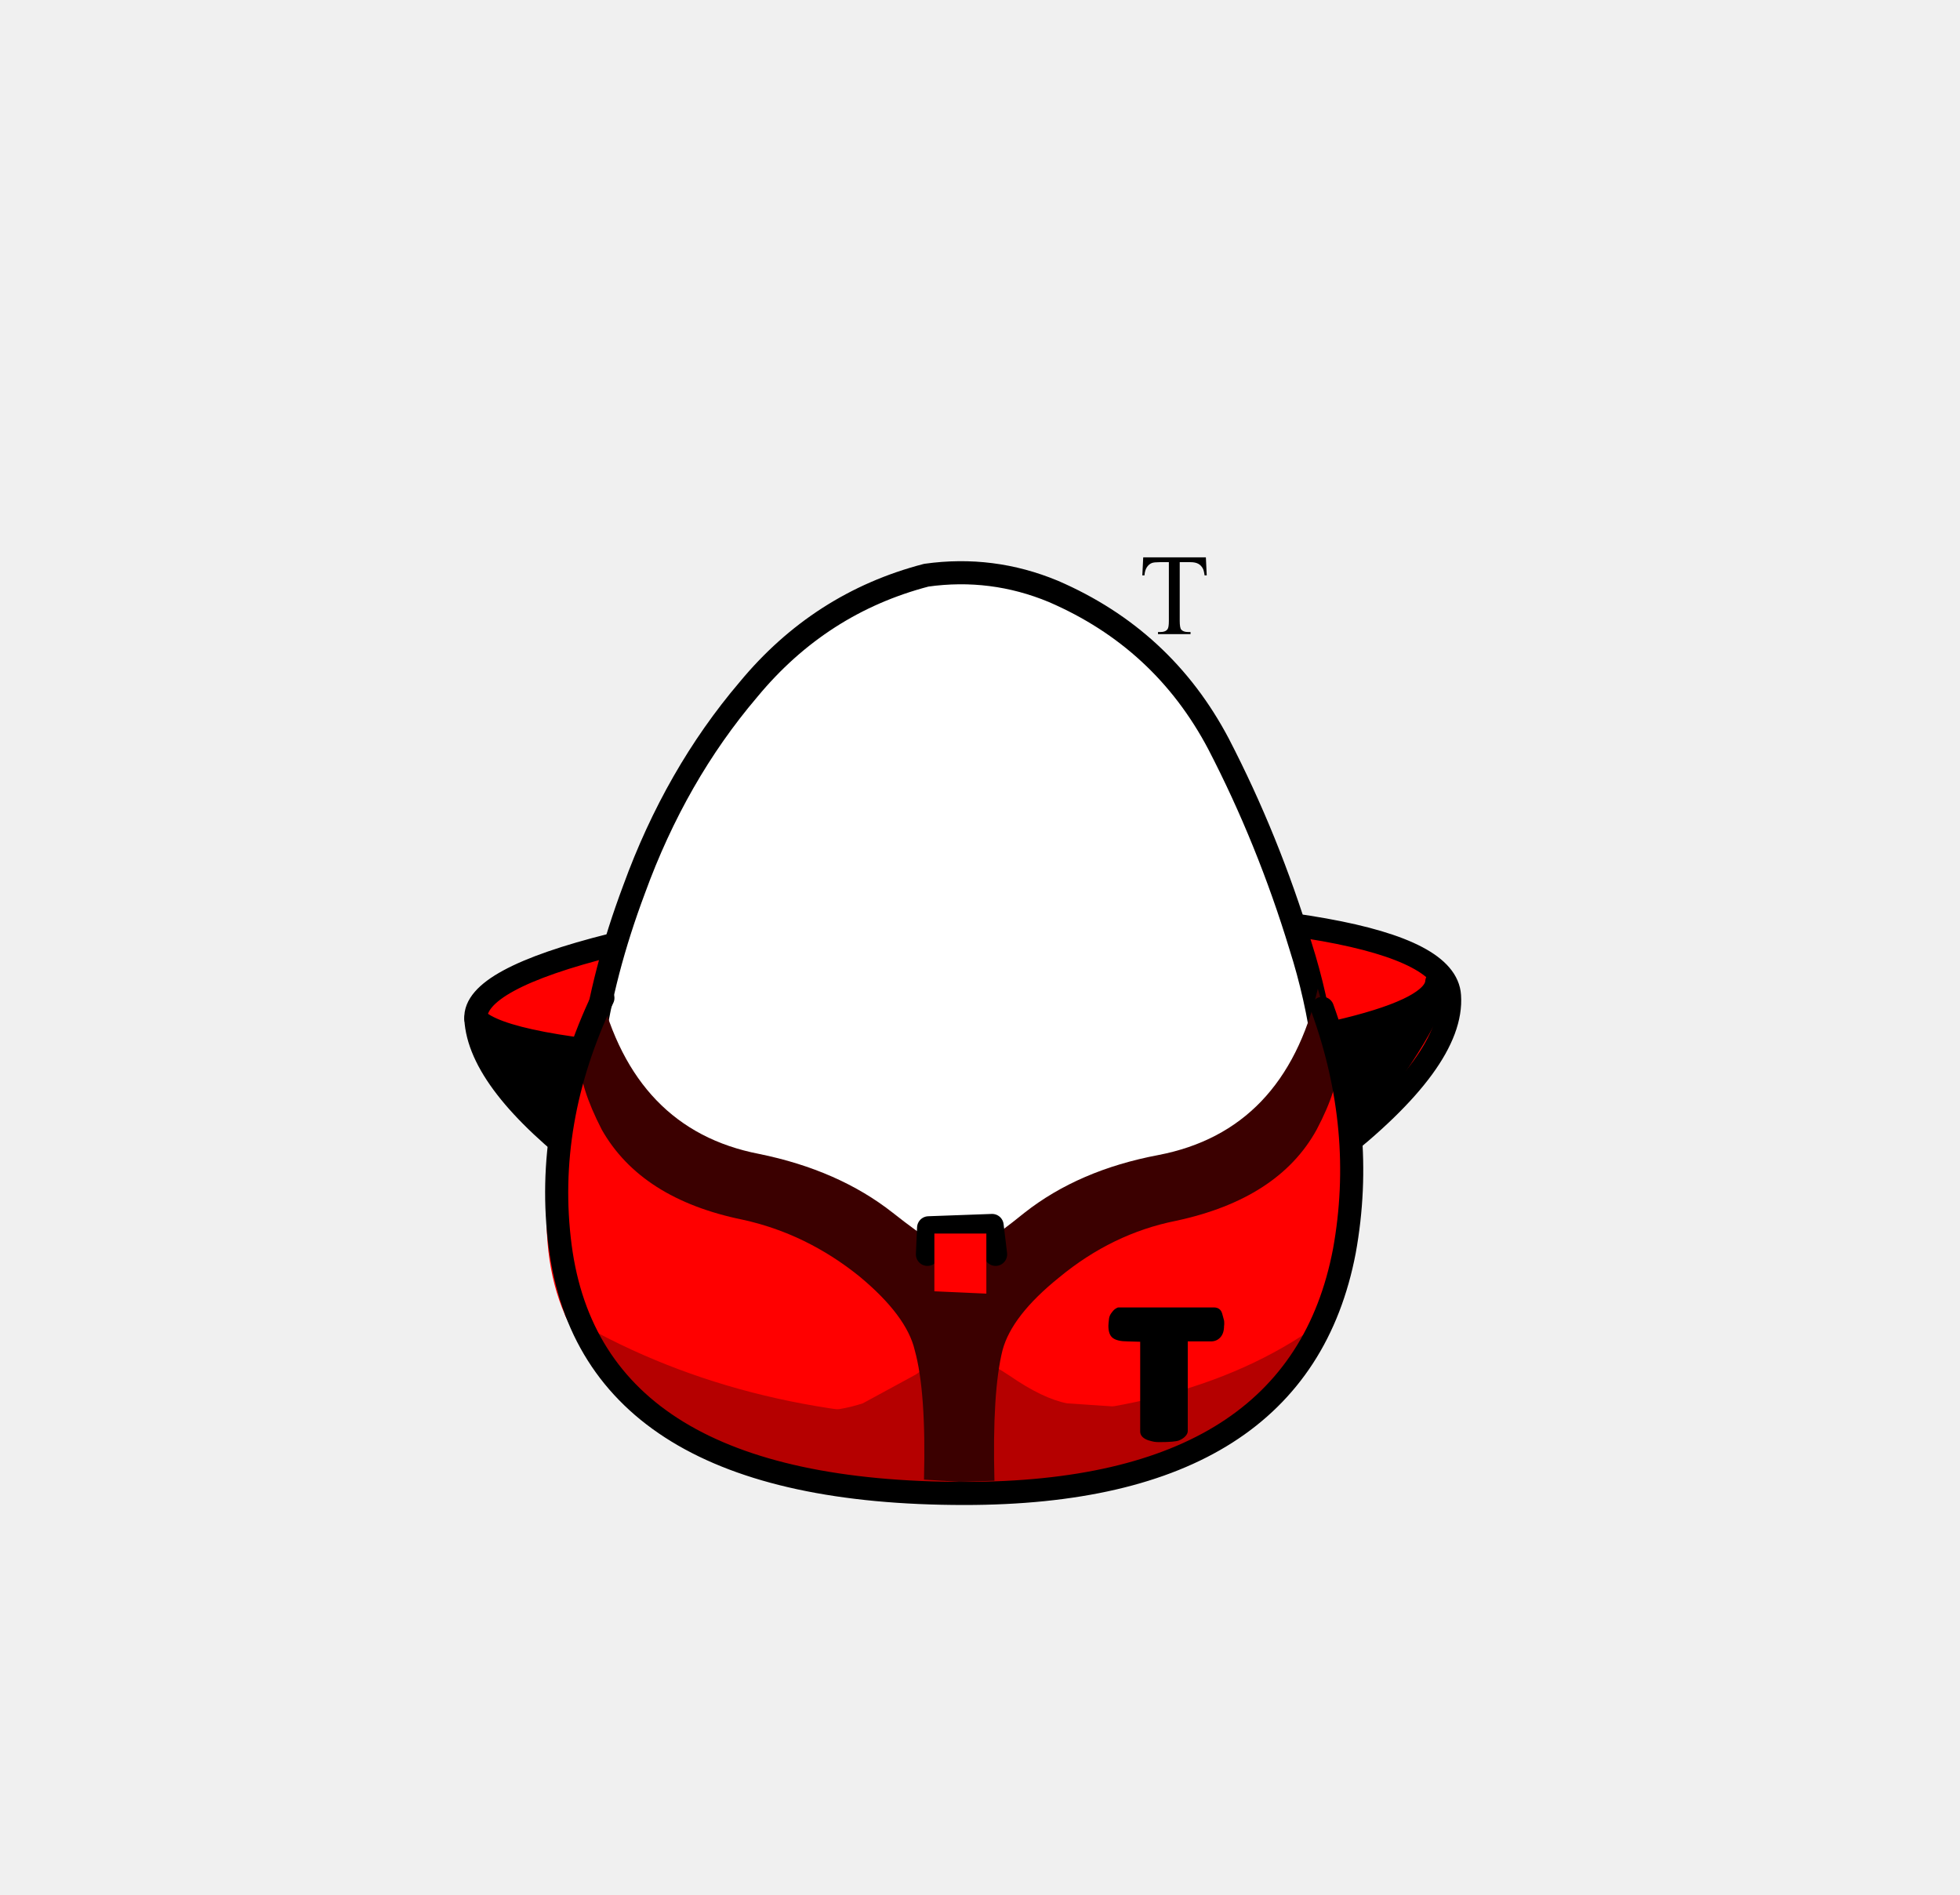
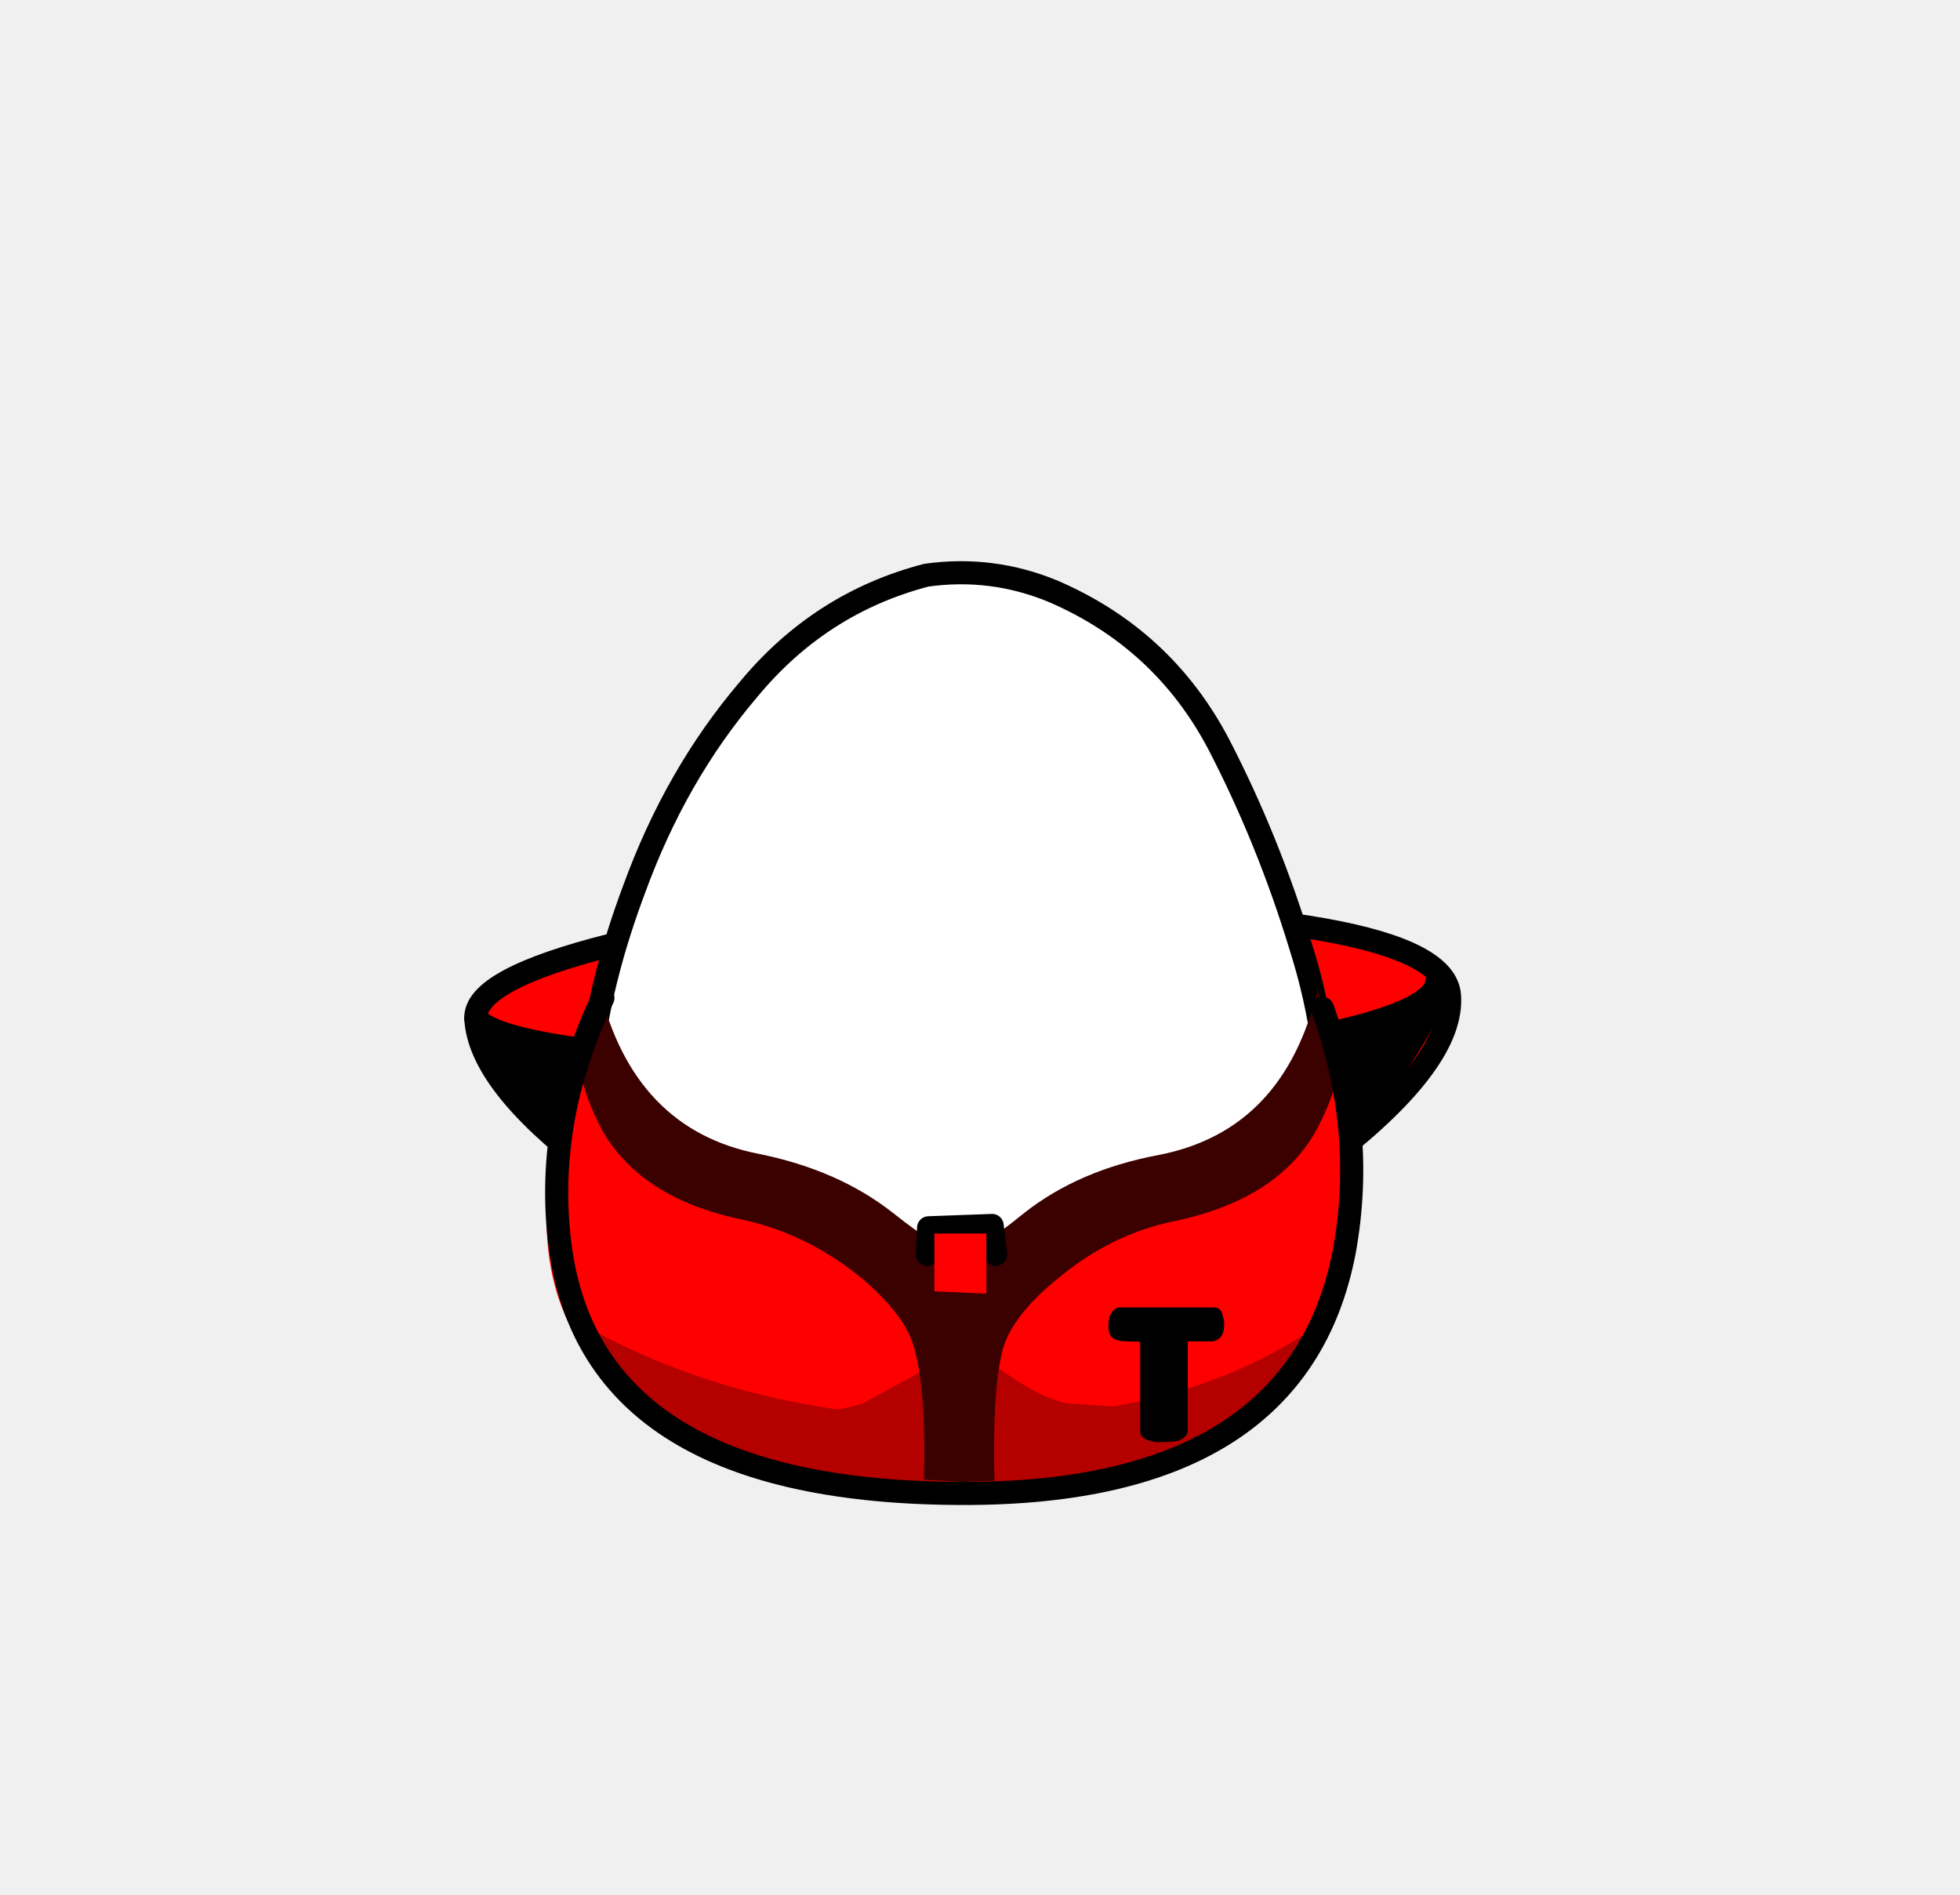
- <svg xmlns="http://www.w3.org/2000/svg" xmlns:xlink="http://www.w3.org/1999/xlink" height="82" width="84.85">
-   <g transform="translate(37.4 42.25)">
-     <use height="15.95" transform="translate(-16.8 -2.95)" width="42.15" xlink:href="#a" />
-     <use height="11.2" transform="translate(-16.3 .25)" width="41.5" xlink:href="#b" />
-     <use height="16.95" transform="translate(-17.3 -3.45)" width="43.15" xlink:href="#c" />
-     <use height="4.9" transform="translate(-17.3 -.25)" width="42.6" xlink:href="#d" />
-     <use height="38" transform="translate(-11.95 -17.45)" width="32.05" xlink:href="#e" />
-     <use height="21.6" transform="translate(-12.25 -17.95)" width="32.65" xlink:href="#f" />
-     <use height="21.85" transform="translate(-13.75 .55)" width="34.75" xlink:href="#g" />
-     <use height="7.75" transform="translate(-12.95 14.65)" width="32.95" xlink:href="#h" />
-     <use height="21.35" transform="translate(-12.3 .55)" width="32.85" xlink:href="#i" />
-     <use height="22.45" transform="translate(-13.8 .45)" width="35.4" xlink:href="#j" />
-     <use height="41.8" transform="translate(10.3 -20.6)" width="11" xlink:href="#k" />
-     <use height="2.25" transform="translate(2.25 10.3)" width="3.95" xlink:href="#l" />
-     <use height="2.6" transform="translate(3.05 11.15)" width="2.25" xlink:href="#m" />
+ <svg xmlns="http://www.w3.org/2000/svg" xmlns:xlink="http://www.w3.org/1999/xlink" height="82" width="84.85" version="1.1" id="svg13735">
+   <g transform="translate(37.4 42.25)" id="g13690">
+     <use height="15.95" transform="translate(-16.8 -2.95)" width="42.15" xlink:href="#a" id="use13664" />
+     <use height="11.2" transform="translate(-16.3 .25)" width="41.5" xlink:href="#b" id="use13666" />
+     <use height="16.95" transform="translate(-17.3 -3.45)" width="43.15" xlink:href="#c" id="use13668" />
+     <use height="4.9" transform="translate(-17.3 -.25)" width="42.6" xlink:href="#d" id="use13670" />
+     <use height="38" transform="translate(-11.95 -17.45)" width="32.05" xlink:href="#e" id="use13672" />
+     <use height="21.6" transform="translate(-12.25 -17.95)" width="32.65" xlink:href="#f" id="use13674" />
+     <use height="21.85" transform="translate(-13.75 .55)" width="34.75" xlink:href="#g" id="use13676" />
+     <use height="7.75" transform="translate(-12.95 14.65)" width="32.95" xlink:href="#h" id="use13678" />
+     <use height="21.35" transform="translate(-12.3 .55)" width="32.85" xlink:href="#i" id="use13680" />
+     <use height="22.45" transform="translate(-13.8 .45)" width="35.4" xlink:href="#j" id="use13682" />
+     <use height="41.8" transform="translate(10.3 -20.6)" width="11" xlink:href="#k" id="use13684" />
+     <use height="2.25" transform="translate(2.25 10.3)" width="3.95" xlink:href="#l" id="use13686" />
+     <use height="2.6" transform="translate(3.05 11.15)" width="2.25" xlink:href="#m" id="use13688" />
  </g>
-   <defs>
+   <defs id="defs13733">
    <use height="15.95" width="42.15" xlink:href="#n" id="a" />
    <use height="11.2" width="41.5" xlink:href="#o" id="b" />
    <use height="16.95" width="43.15" xlink:href="#p" id="c" />
    <use height="4.9" width="42.6" xlink:href="#q" id="d" />
    <use height="38" width="32.05" xlink:href="#r" id="e" />
    <use height="21.6" width="32.65" xlink:href="#s" id="f" />
    <use height="21.85" width="34.75" xlink:href="#t" id="g" />
    <use height="7.75" width="32.95" xlink:href="#u" id="h" />
    <use height="21.35" width="32.85" xlink:href="#v" id="i" />
    <use height="22.45" width="35.4" xlink:href="#w" id="j" />
    <use height="6.3" transform="translate(.3 5.8) scale(.0049)" width="6.1" xlink:href="#x" id="B" />
    <use height="9.65" transform="translate(.4 8.55) scale(.0078)" width="11" xlink:href="#y" id="C" />
    <use height="2.25" width="3.95" xlink:href="#z" id="l" />
    <use height="2.6" width="2.25" xlink:href="#A" id="m" />
    <path d="M20.95 0q20.95 0 21.2 3.8.2 2.8-5.05 6.9-6.65 5.25-16.25 5.25-9.55 0-15.9-4.75Q.15 7.55 0 4.8q-.1-1.7 5.9-3.2Q12.35 0 20.95 0" fill="red" fill-rule="evenodd" id="n" />
    <path d="M38.5 5.65q-3.5 4.65-15.8 5.4-12.35.75-17.35-2.65Q.35 5 0 2.1l2.95.9 2.95.35 13.8.5 15.65-1.5 2.7-.75L41.4 0q.6.95-2.9 5.65" fill-rule="evenodd" id="o" />
    <path d="M20.95 0q20.95 0 21.2 3.8.2 2.8-5.05 6.9-6.65 5.25-16.25 5.25-9.55 0-15.9-4.75Q.15 7.55 0 4.8q-.1-1.7 5.9-3.2Q12.35 0 20.95 0Z" fill="none" stroke="#000" stroke-linecap="round" stroke-linejoin="round" transform="translate(.5 .5)" id="p" />
    <path d="M0 1.6q1.2 1.25 9.2 1.75 12.95.8 17.15.4Q41.45 2.25 41.6 0" fill="none" stroke="#000" stroke-linecap="round" stroke-linejoin="round" transform="translate(.5 .5)" id="q" />
    <path d="M27.35 7.4q2.15 4.15 3.55 8.75 1.45 4.7 1.15 9.5-.35 4.95-4.2 8.1-3.8 3.2-8.75 4.05l-2.6.2q-3.6 0-7.05-1.15-4.65-1.6-7.1-5.5Q-.2 27.4.05 23q.2-4.4 2-9.3Q3.85 8.75 7 5.05 10.1 1.3 14.7.1l1.8-.1q1.9.05 3.7.8 4.75 2.05 7.15 6.6" fill="#fff" fill-rule="evenodd" transform="translate(-.05)" id="r" />
    <path d="M31.9 20.6q-.3-2.25-1-4.45-1.4-4.6-3.55-8.75-2.4-4.55-7.15-6.6-2.65-1.1-5.5-.7Q10.1 1.3 7 5.05q-3.15 3.7-4.95 8.65Q.7 17.3.25 20.6" fill="none" stroke="#000" stroke-linecap="round" stroke-linejoin="round" transform="translate(.25 .5)" id="s" />
    <path d="M26.1 7.5q7.45-1.85 7.35-7.1 3.1 11.3-1.15 16.55-3.95 4.9-14.2 4.9-6.2 0-11.05-2.25Q2.3 17.45.8 14.1-1.35 9.15 2.35 0 2 1.55 3.4 4.3 4.75 7 9.05 7.8q4.25.75 7 3.55l2.4 2.75 2.4-3.85q1.3-1.15 5.4-2.75h-.15" fill="red" fill-rule="evenodd" id="t" />
    <path d="M2 0Q-.55 5.35.15 10.75q1.4 10.7 17.5 10.7 14.45 0 16.45-10.5.95-5.25-.95-10.5" fill="none" stroke="#000" stroke-linecap="round" stroke-linejoin="round" transform="translate(.5 .5)" id="w" />
    <path d="M592.5-678H39l-8 159h19q3.5-46 22-73t44.5-36.5q20-7 67.5-7h81.5v518q0 57-11 73-18 26-61 26h-24V0H457v-18.5h-23.5q-39.5 0-58.5-21-13.5-15.5-13.5-78v-518H457q42 0 68 14 25.5 13.5 41 42.5 9.5 18 15 60h19l-7.5-159" fill-rule="evenodd" id="x" />
    <path d="M.5-705q-10 14.5-12 30-1.5 16-2.5 24.5-1 9-1 15 0 49 24.5 67.5 25 19 82 19l70 2v498.5Q161.5-32 174-19q13 12.5 33 19 20 6 31.5 8 12 2 28 2 87.5 0 111-9.5 23.5-10 35.5-24 12.5-13.5 12.5-28V-549h129q31.5 0 52-22.5T627-635q1-4 1-12.5 0-12-1-17.5-1-5-10.5-38.5-10-34-46.5-34H41.5q-7 0-19 8.5-12 9-22 24" fill-rule="evenodd" id="y" />
    <path d="M0 1.25.05.1 2.8 0l.15 1.25" fill="none" stroke="#000" stroke-linecap="round" stroke-linejoin="round" transform="translate(.5 .5)" id="z" />
    <path d="M2.25 0v2.6L0 2.5V0h2.25" fill="red" fill-rule="evenodd" id="A" />
-     <g id="u" fill="#b50000" fill-rule="evenodd">
-       <path d="M0 0q7.5 4.5 17.4 4.5 9.85 0 15.55-4.3-.6 1.7-1.45 2.65-3.95 4.9-14.2 4.9-6.2 0-11.05-2.25Q1.5 3.35 0 0" />
-       <path d="M25.5 4.1Q19.9 6 16 6q-3.85 0-7.35-2.25l.25.15q2 .6 4-.05l2.3-1.25q1.15-.85 1.95-.85.75 0 2.1.9 1.45 1 2.5 1.2l3.75.25" />
+     <g fill="#b50000" fill-rule="evenodd" id="u">
+       <path d="M0 0q7.5 4.5 17.4 4.5 9.85 0 15.55-4.3-.6 1.7-1.45 2.65-3.95 4.9-14.2 4.9-6.2 0-11.05-2.25Q1.5 3.35 0 0" id="path13718" />
+       <path d="M25.5 4.1Q19.9 6 16 6q-3.85 0-7.35-2.25l.25.15q2 .6 4-.05l2.3-1.25q1.15-.85 1.95-.85.75 0 2.1.9 1.45 1 2.5 1.2l3.75.25" id="path13720" />
    </g>
-     <g id="v" fill="#3b0000" fill-rule="evenodd">
-       <path d="M13.55 9.7q2.15 1.7 2.75 1.7h.15v9.95l-1.55-.1q.1-3.8-.4-5.6-.35-1.5-2.4-3.2Q9.8 10.6 7.05 10q-4.4-.9-6.1-3.9Q0 4.25 0 3.1L.85 0q1.5 6.1 6.9 7.15 3.45.7 5.8 2.55" />
-       <path d="m31.95 0 .9 3.1q0 1.2-.95 3-1.65 3-6.1 3.95-2.75.55-5.05 2.45-2.05 1.65-2.45 3.15-.45 1.8-.35 5.65l-1.55.05V11.4l.15.05q.6-.05 2.7-1.75 2.35-1.85 5.8-2.5 5.45-1.05 6.9-7.2" />
+     <g fill="#3b0000" fill-rule="evenodd" id="v">
+       <path d="M13.55 9.7q2.15 1.7 2.75 1.7h.15v9.95l-1.55-.1q.1-3.8-.4-5.6-.35-1.5-2.4-3.2Q9.8 10.6 7.05 10q-4.4-.9-6.1-3.9Q0 4.25 0 3.1L.85 0q1.5 6.1 6.9 7.15 3.45.7 5.8 2.55" id="path13723" />
+       <path d="m31.95 0 .9 3.1q0 1.2-.95 3-1.65 3-6.1 3.95-2.75.55-5.05 2.45-2.05 1.65-2.45 3.15-.45 1.8-.35 5.65l-1.55.05V11.4l.15.05q.6-.05 2.7-1.75 2.35-1.85 5.8-2.5 5.45-1.05 6.9-7.2" id="path13725" />
    </g>
-     <g id="k" transform="translate(-.95 33.05)">
-       <use height="6.3" transform="translate(2.25 -33.05)" width="6.1" xlink:href="#B" />
-       <use height="9.65" transform="translate(.95 -.9)" width="11" xlink:href="#C" />
+     <g transform="translate(-.95 33.05)" id="k">
+       <use height="9.65" transform="translate(.95 -.9)" width="11" xlink:href="#C" id="use13730" />
    </g>
  </defs>
</svg>
